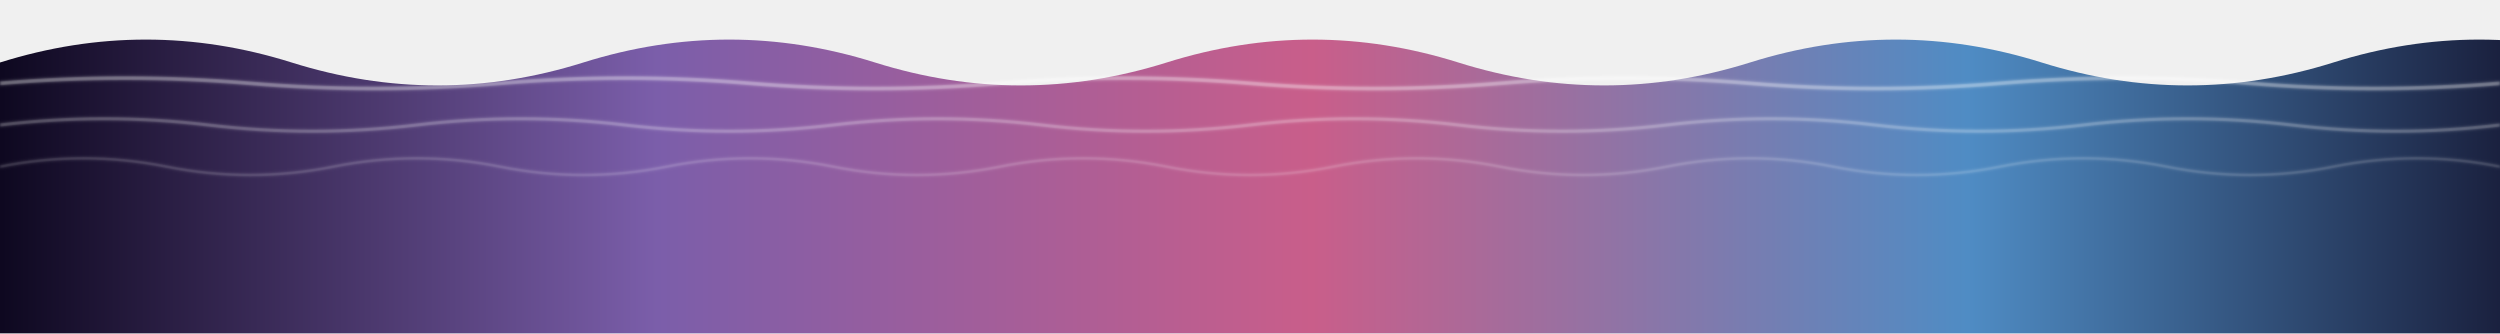
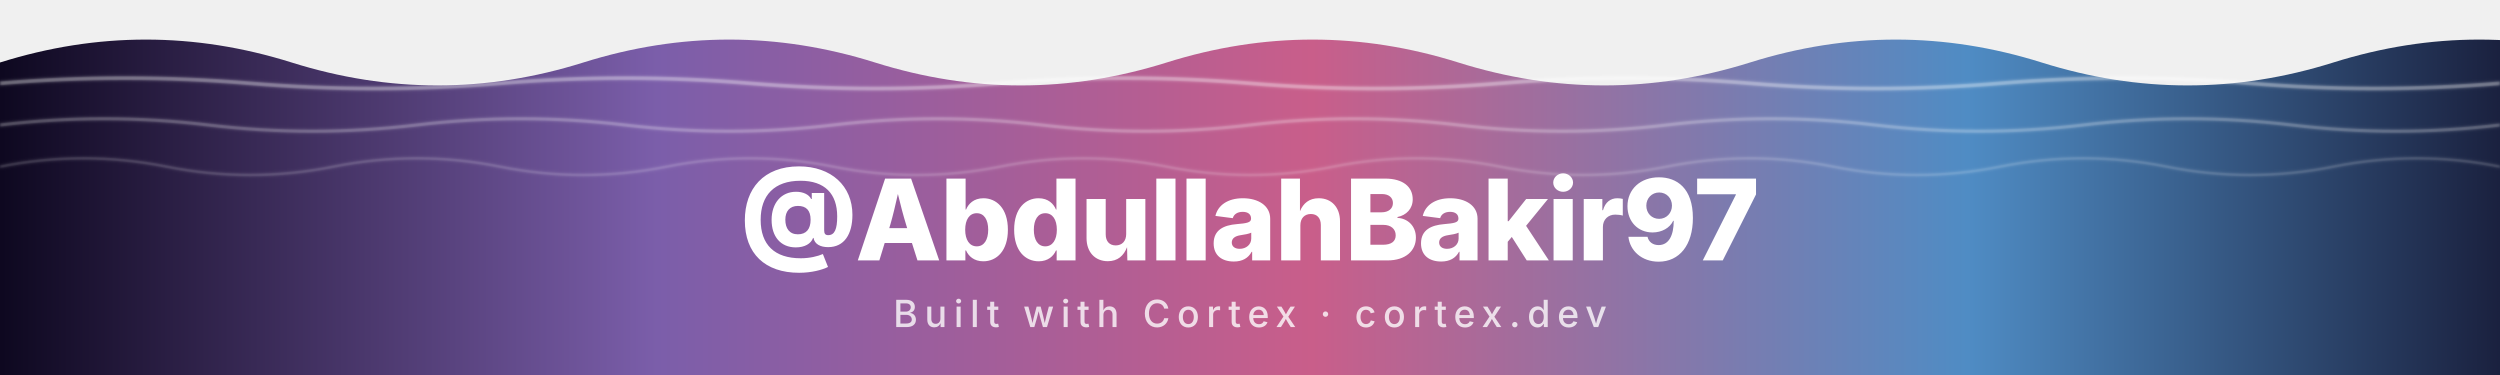
- <svg xmlns="http://www.w3.org/2000/svg" width="100%" height="160" viewBox="0 0 1200 160" preserveAspectRatio="none" role="img" aria-label="Footer">
+ <svg xmlns="http://www.w3.org/2000/svg" width="100%" height="180" viewBox="0 0 1200 180" preserveAspectRatio="none" role="img" aria-label="@AbdullahBakir97">
  <defs>
    <linearGradient id="bannerBgFooter" x1="0" y1="0" x2="1" y2="0" gradientUnits="objectBoundingBox">
      <stop offset="0%" stop-color="#0E0820" />
      <stop offset="25%" stop-color="#7B5EAA" />
      <stop offset="50%" stop-color="#C95E8A" />
      <stop offset="75%" stop-color="#4F8CC4" />
      <stop offset="100%" stop-color="#0E0820" />
      <animate attributeName="x1" values="-1;1;-1" dur="22s" repeatCount="indefinite" calcMode="spline" keyTimes="0;0.5;1" keySplines="0.4 0 0.6 1;0.4 0 0.6 1" />
      <animate attributeName="x2" values="0;2;0" dur="22s" repeatCount="indefinite" calcMode="spline" keyTimes="0;0.5;1" keySplines="0.4 0 0.6 1;0.4 0 0.6 1" />
    </linearGradient>
    <filter id="bannerWaveGlow" x="-5%" y="-50%" width="110%" height="200%">
      <feGaussianBlur stdDeviation="0.8" />
    </filter>
  </defs>
  <style>
    .banner-title    { font-family: 'Inter','SF Pro Display','Segoe UI',sans-serif; font-weight: 800; font-size: 54px; letter-spacing: -0.015em; fill: #FFFFFF; }
    .banner-subtitle { font-family: 'Inter','SF Pro Display','Segoe UI',sans-serif; font-weight: 500; font-size: 18px; letter-spacing: 0.18em; text-transform: uppercase; fill: #FFFFFF; fill-opacity: 0.78; }
    .banner-pulse { animation: bannerPulse 7s ease-in-out infinite; }
    @keyframes bannerPulse { 0%, 100% { opacity: 0.85; } 50% { opacity: 1.0; } }
  </style>
-   <path d="M 0,30.0 Q 70.0,8.0 140.0,30.0 T 280.0,30.0 T 420.0,30.0 T 560.0,30.0 T 700.0,30.0 T 840.0,30.0 T 980.0,30.0 T 1120.0,30.0 T 1260.0,30.0 L 1200,160 L 0,160 Z" fill="url(#bannerBgFooter)" />
+   <path d="M 0,30.0 Q 70.0,8.0 140.0,30.0 T 280.0,30.0 T 420.0,30.0 T 560.0,30.0 T 700.0,30.0 T 840.0,30.0 T 980.0,30.0 T 1120.0,30.0 T 1260.0,30.0 L 1200,180 L 0,180 Z" fill="url(#bannerBgFooter)" />
  <g filter="url(#bannerWaveGlow)" opacity="0.7">
    <path d="M 0,80.0 Q 40.0,72.0 80.0,80.0 T 160.0,80.0 T 240.0,80.0 T 320.0,80.0 T 400.0,80.0 T 480.0,80.0 T 560.0,80.0 T 640.0,80.0 T 720.0,80.0 T 800.0,80.0 T 880.0,80.0 T 960.0,80.0 T 1040.0,80.0 T 1120.0,80.0 T 1200.0,80.0" fill="none" stroke="#FFFFFF" stroke-width="1.2" stroke-opacity="0.35" stroke-linecap="round" />
    <path d="M 0,60.0 Q 50.0,54.0 100.0,60.0 T 200.0,60.0 T 300.0,60.0 T 400.0,60.0 T 500.0,60.0 T 600.0,60.0 T 700.0,60.0 T 800.0,60.0 T 900.0,60.0 T 1000.0,60.0 T 1100.0,60.0 T 1200.0,60.0" fill="none" stroke="#FFFFFF" stroke-width="1.5" stroke-opacity="0.50" stroke-linecap="round" />
    <path d="M 0,40.0 Q 60.0,35.0 120.0,40.0 T 240.0,40.0 T 360.0,40.0 T 480.0,40.0 T 600.0,40.0 T 720.0,40.0 T 840.0,40.0 T 960.0,40.0 T 1080.0,40.0 T 1200.0,40.0" fill="none" stroke="#FFFFFF" stroke-width="1.8" stroke-opacity="0.65" stroke-linecap="round" />
  </g>
+   <text x="600" y="125.0" class="banner-title" text-anchor="middle">@AbdullahBakir97</text>
+   <text x="600" y="157.0" class="banner-subtitle" text-anchor="middle">Built with Cortex · cortex.dev</text>
</svg>
